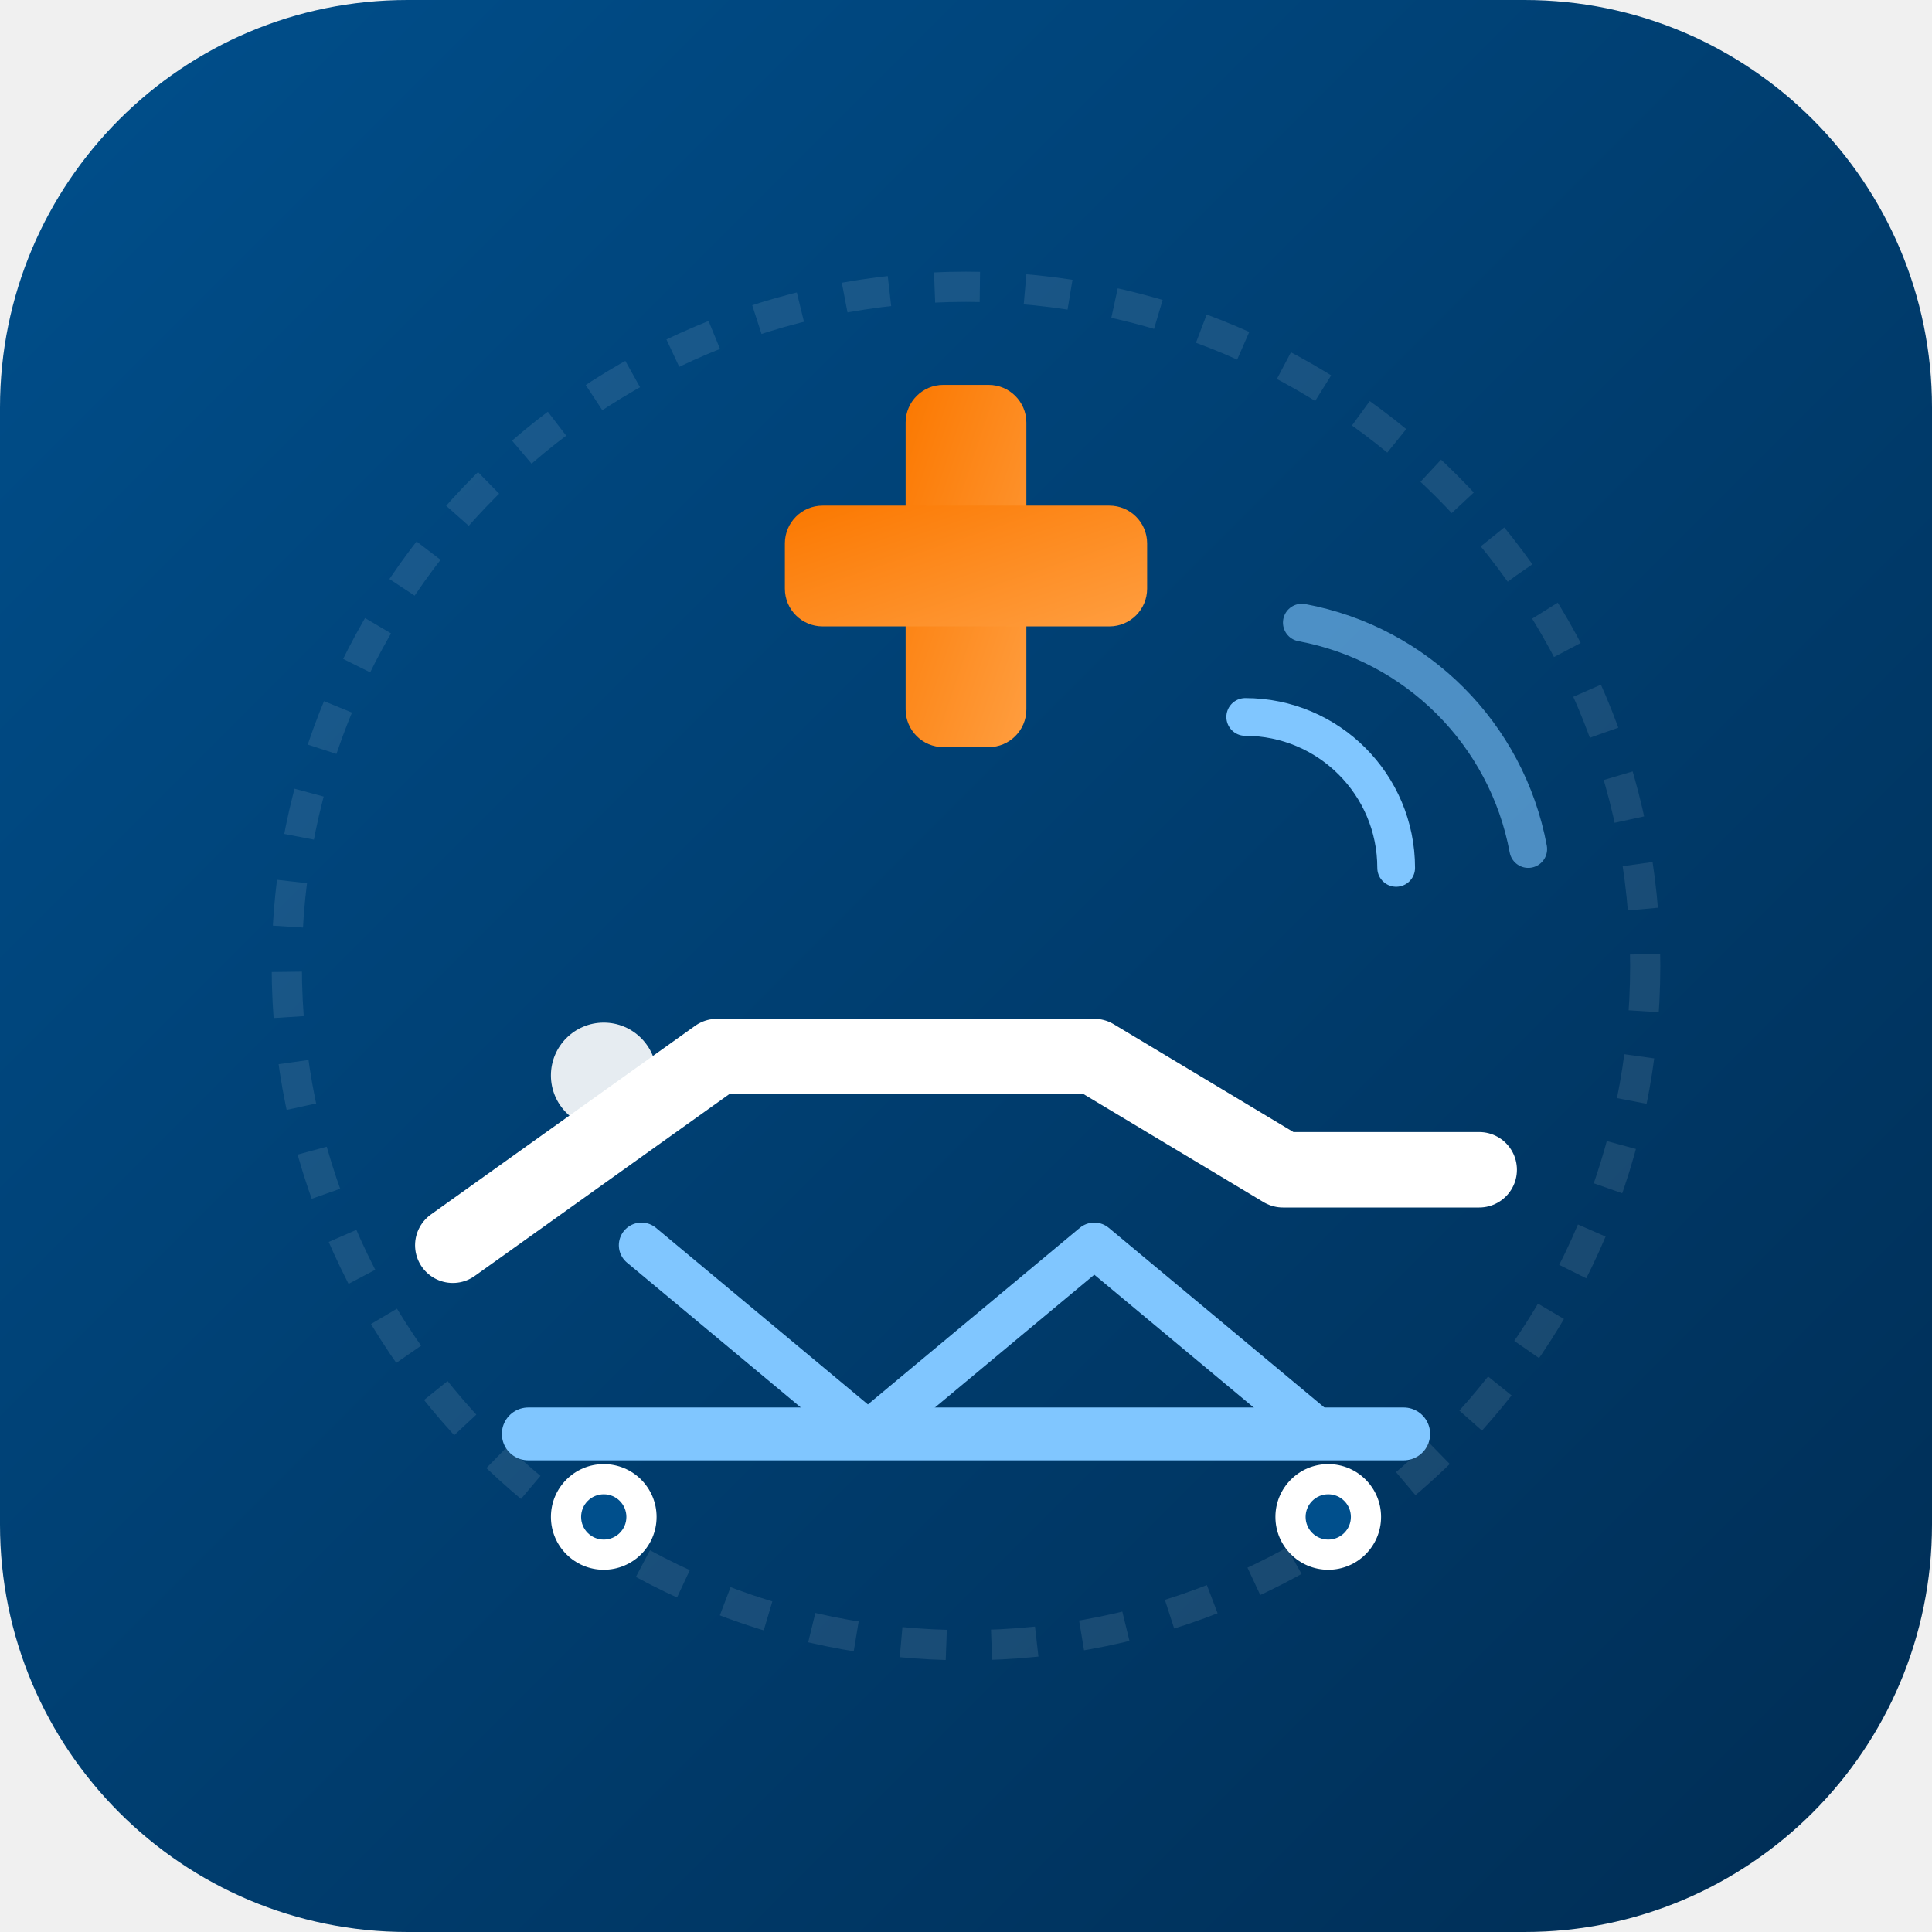
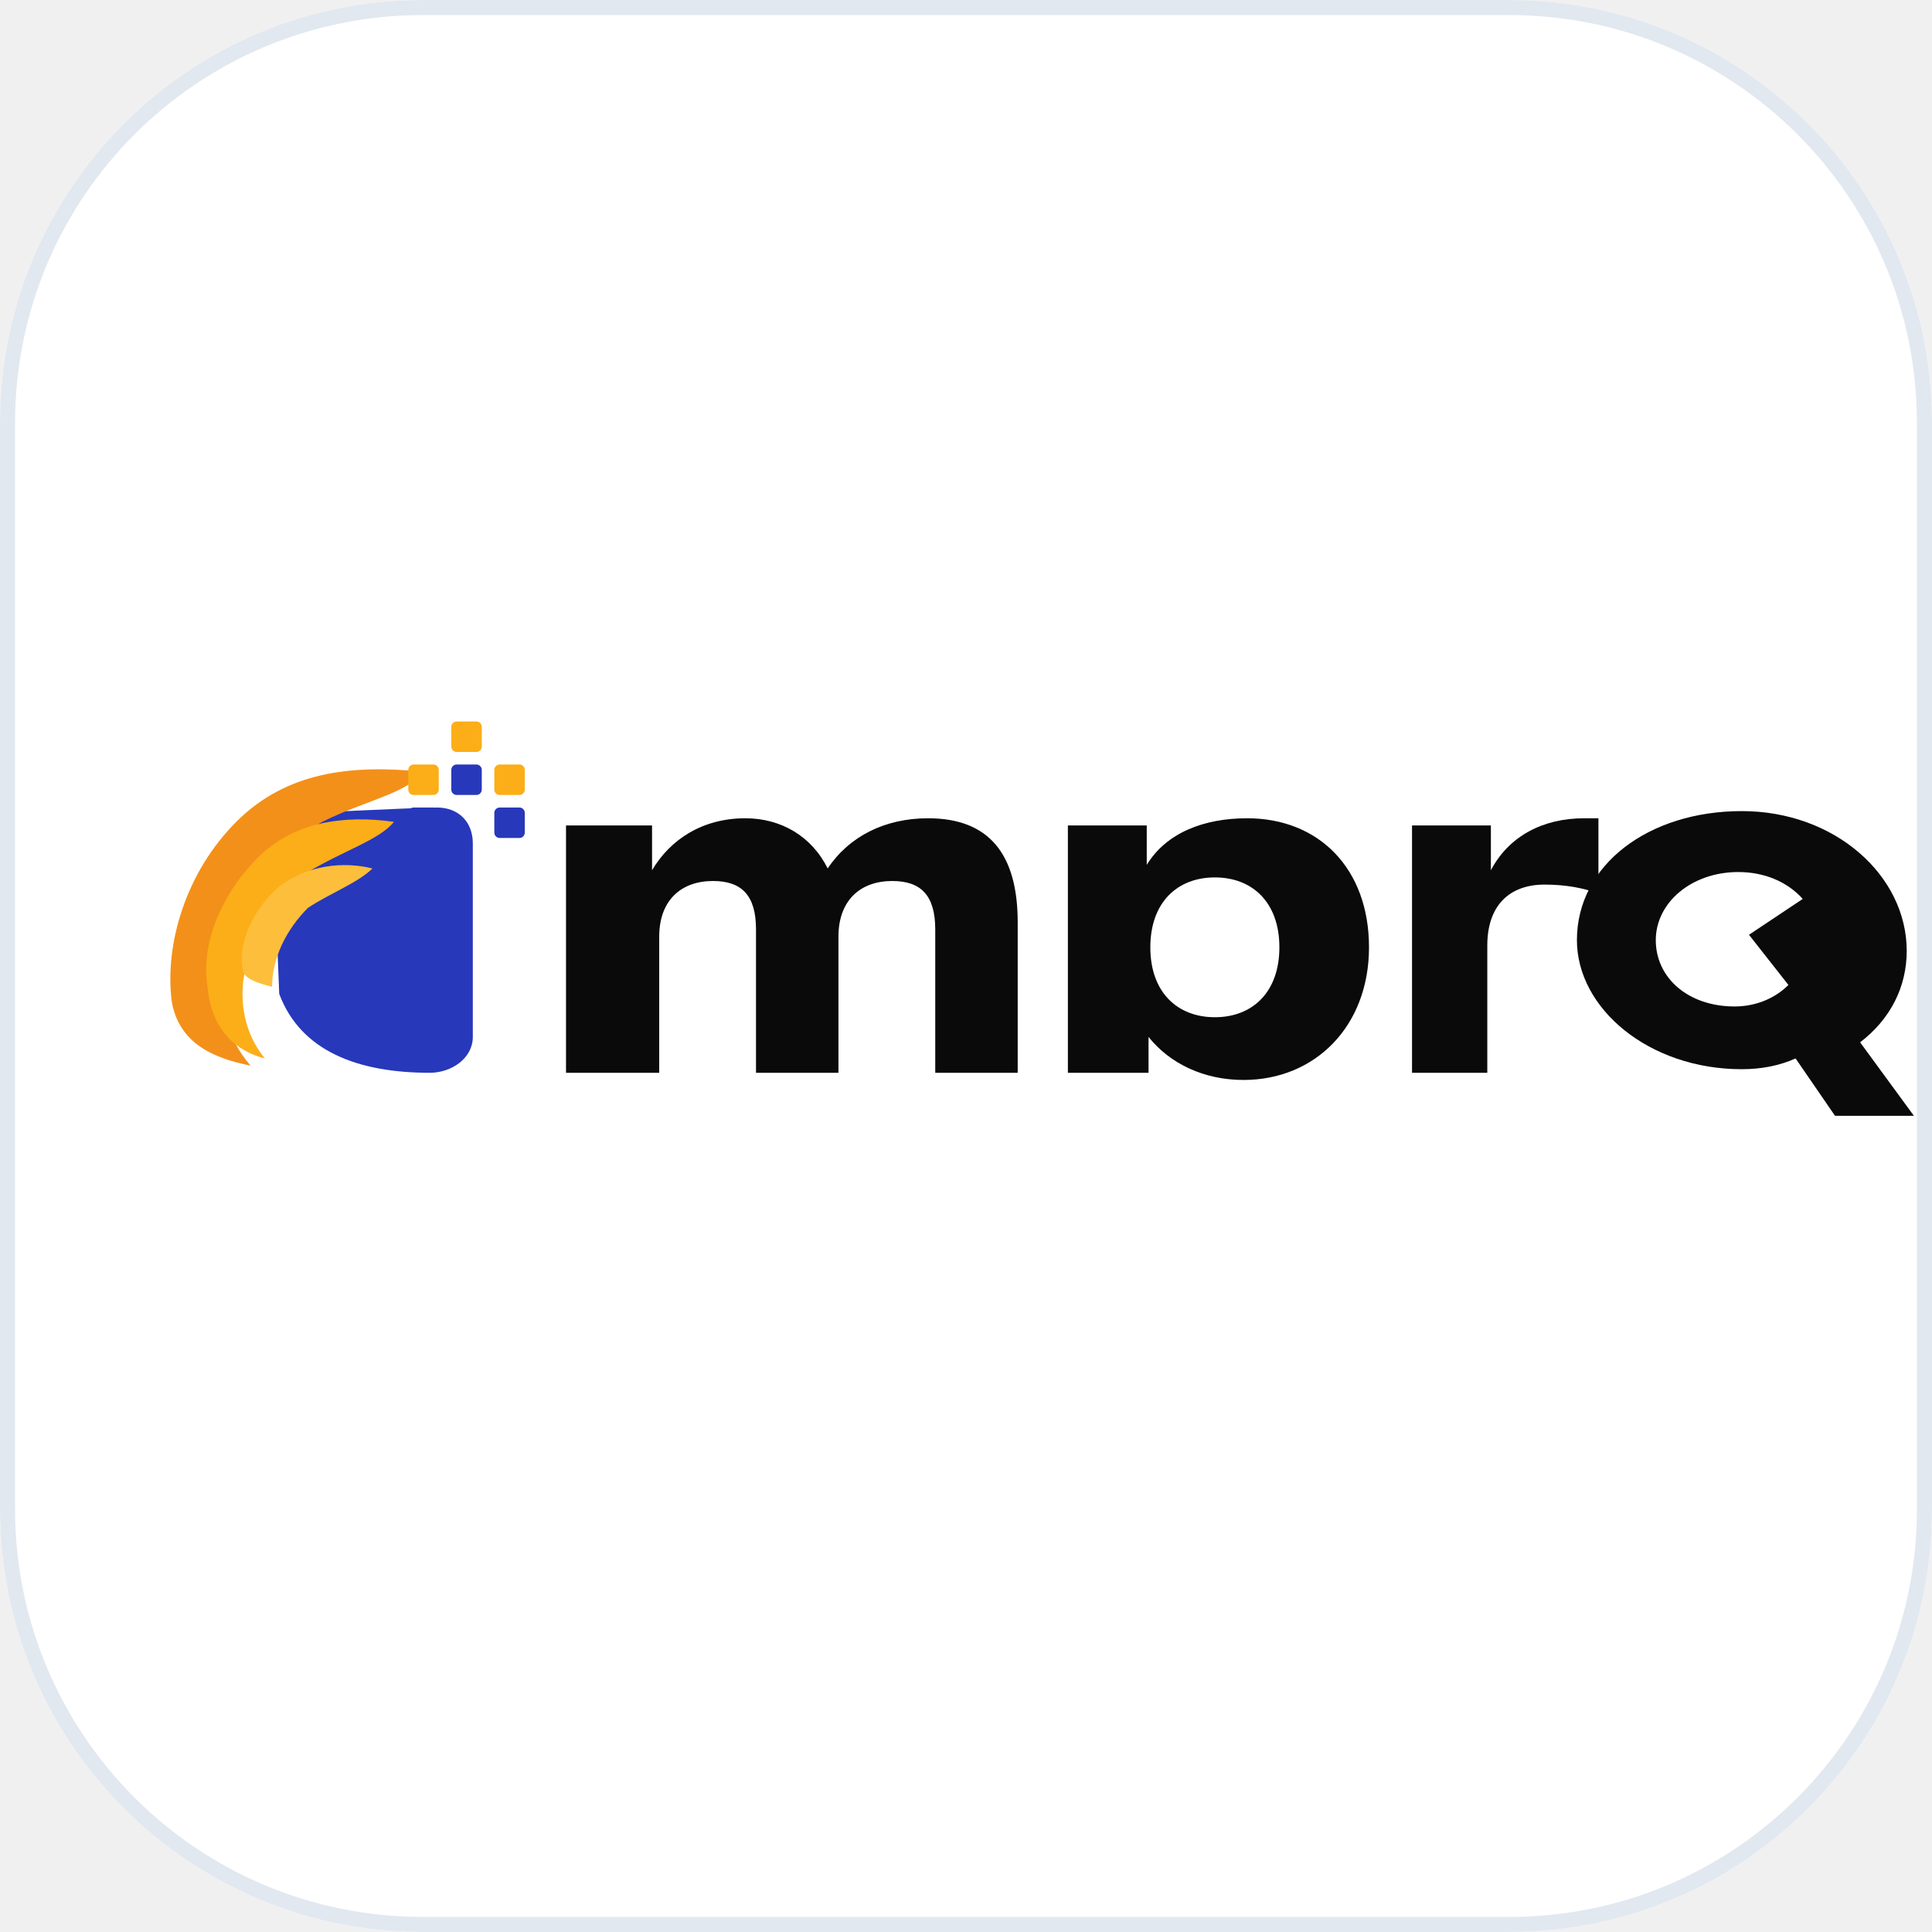
<svg xmlns="http://www.w3.org/2000/svg" viewBox="0 0 512 512" width="512" height="512">
  <defs>
-     <linearGradient id="bgGrad" x1="0%" y1="0%" x2="100%" y2="100%">
-       <stop offset="0%" stop-color="#004F8C" />
-       <stop offset="100%" stop-color="#002D54" />
-     </linearGradient>
-     <linearGradient id="accentGrad" x1="0%" y1="0%" x2="100%" y2="100%">
-       <stop offset="0%" stop-color="#FB7800" />
-       <stop offset="100%" stop-color="#FF9E40" />
-     </linearGradient>
+     <filter id="softShadow" x="-10%" y="-10%" width="120%" height="120%">
+       <feDropShadow dx="0" dy="8" stdDeviation="16" flood-color="#000000" flood-opacity="0.08" />
+     </filter>
  </defs>
-   <rect width="512" height="512" rx="108" fill="url(#bgGrad)" />
-   <circle cx="256" cy="256" r="180" fill="none" stroke="#FFFFFF" stroke-opacity="0.1" stroke-width="8" stroke-dasharray="12 12" />
-   <g transform="translate(256, 150)">
-     <rect x="-16" y="-48" width="32" height="96" rx="10" fill="url(#accentGrad)" />
-     <rect x="-48" y="-16" width="96" height="32" rx="10" fill="url(#accentGrad)" />
+   <rect width="512" height="512" rx="112" fill="#FFFFFF" />
+   <rect x="2" y="2" width="508" height="508" rx="110" fill="none" stroke="#E2E8F0" stroke-width="4" />
+   <g transform="translate(36, 176) scale(0.95)">
+     <g id="emblem">
+       <path d="M38 42 C38 42, 78 40, 84 40 C90 40, 94 44, 94 50 L94 104 C94 110, 88 114, 82 114 C62 114, 46 108, 40 92 Z" fill="#2738BA" />
+       <path d="M10 94 C8 78, 14 58, 28 44 C42 30, 60 28, 80 30 C76 36, 64 38, 52 44 C38 52, 28 66, 24 82 C22 92, 25 104, 32 112 C22 110, 12 106, 10 94 Z" fill="#F39019" />
+       <path d="M20 90 C18 78, 24 64, 34 54 C44 44, 58 42, 72 44 C68 49, 58 52, 48 58 C38 65, 32 76, 30 88 C29 96, 31 104, 36 110 C28 108, 21 102, 20 90 Z" fill="#FBAE17" />
+       <path d="M30 86 C28 78, 33 68, 40 62 C48 56, 58 55, 66 57 C62 61, 54 64, 48 68 C42 74, 38 82, 38 90 C34 89, 31 88, 30 86 Z" fill="#FDBE3B" />
+       <rect x="76" y="28" width="8.5" height="8.5" rx="1.5" fill="#FBAE17" />
+       <rect x="88" y="28" width="8.5" height="8.5" rx="1.5" fill="#2738BA" />
+       <rect x="100" y="28" width="8.5" height="8.5" rx="1.5" fill="#FBAE17" />
+       <rect x="88" y="16" width="8.5" height="8.5" rx="1.5" fill="#FBAE17" />
+       <rect x="76" y="40" width="8.5" height="8.5" rx="1.5" fill="#2738BA" />
+       <rect x="100" y="40" width="8.5" height="8.5" rx="1.5" fill="#2738BA" />
+     </g>
+     <g id="letters" fill="#0A0A0A">
+       <path d="M120 45 L144 45 L144 57.5 C149 49, 158 43, 170 43 C180 43, 188.5 48, 193 57 C199 48, 209 43, 221 43 C238 43, 246 53, 246 72 L246 114 L223 114 L223 74 C223 64.5, 219 60.5, 211 60.5 C202 60.5, 196 66, 196 76 L196 114 L173 114 L173 74 C173 64.5, 169 60.5, 161 60.5 C152 60.5, 146 66, 146 76 L146 114 L120 114 Z" />
+       <path d="M260 45 L282 45 L282 56 C287.5 47, 298 43, 310 43 C330 43, 344 57, 344 79 C344 101, 329 116, 309 116 C298 116, 288.5 111.5, 282.5 104 L282.5 114 L260 114 Z M283 79 C283 91.5, 290.5 98.5, 301 98.5 C311.5 98.5, 319 91.5, 319 79 C319 66.5, 311.5 59.5, 301 59.5 C290.5 59.5, 283 66.5, 283 79 Z" />
+       <path d="M356 45 L378 45 L378 57.5 C383 48, 392.5 43, 404 43 L408 43 L408 64 C404 62.5, 399 61.5, 393 61.5 C383 61.5, 377 67.5, 377 78.5 L377 114 L356 114 Z" />
+       <path d="M448 41 C474 41, 494 59, 494 80 C494 90, 489.5 99, 481 105.5 L496 126 L474 126 L463 110 C458.5 112, 453.5 113, 448 113 C422 113, 402 96, 402 77 C402 56, 422 41, 448 41 Z M447 58 C434 58, 424 66.5, 424 77 C424 87.5, 433 95.5, 446 95.5 C451.5 95.5, 457 93.5, 461 89.5 L450 75.5 L465 65.5 C460.5 60.5, 454 58, 447 58 Z" />
+     </g>
  </g>
-   <path d="M 120 330 L 190 280 L 290 280 L 340 310 L 392 310" fill="none" stroke="#FFFFFF" stroke-width="20" stroke-linecap="round" stroke-linejoin="round" />
-   <circle cx="160" cy="285" r="14" fill="#FFFFFF" opacity="0.9" />
-   <path d="M 170 330 L 230 380 L 290 330 L 350 380" fill="none" stroke="#80C6FF" stroke-width="12" stroke-linecap="round" stroke-linejoin="round" />
-   <line x1="140" y1="380" x2="372" y2="380" stroke="#80C6FF" stroke-width="14" stroke-linecap="round" />
-   <circle cx="160" cy="402" r="14" fill="#FFFFFF" />
-   <circle cx="160" cy="402" r="6" fill="#004F8C" />
-   <circle cx="352" cy="402" r="14" fill="#FFFFFF" />
-   <circle cx="352" cy="402" r="6" fill="#004F8C" />
-   <path d="M 330 190 A 40 40 0 0 1 370 230" fill="none" stroke="#80C6FF" stroke-width="10" stroke-linecap="round" />
-   <path d="M 345 165 A 75 75 0 0 1 405 225" fill="none" stroke="#80C6FF" stroke-width="10" stroke-linecap="round" opacity="0.6" />
</svg>
